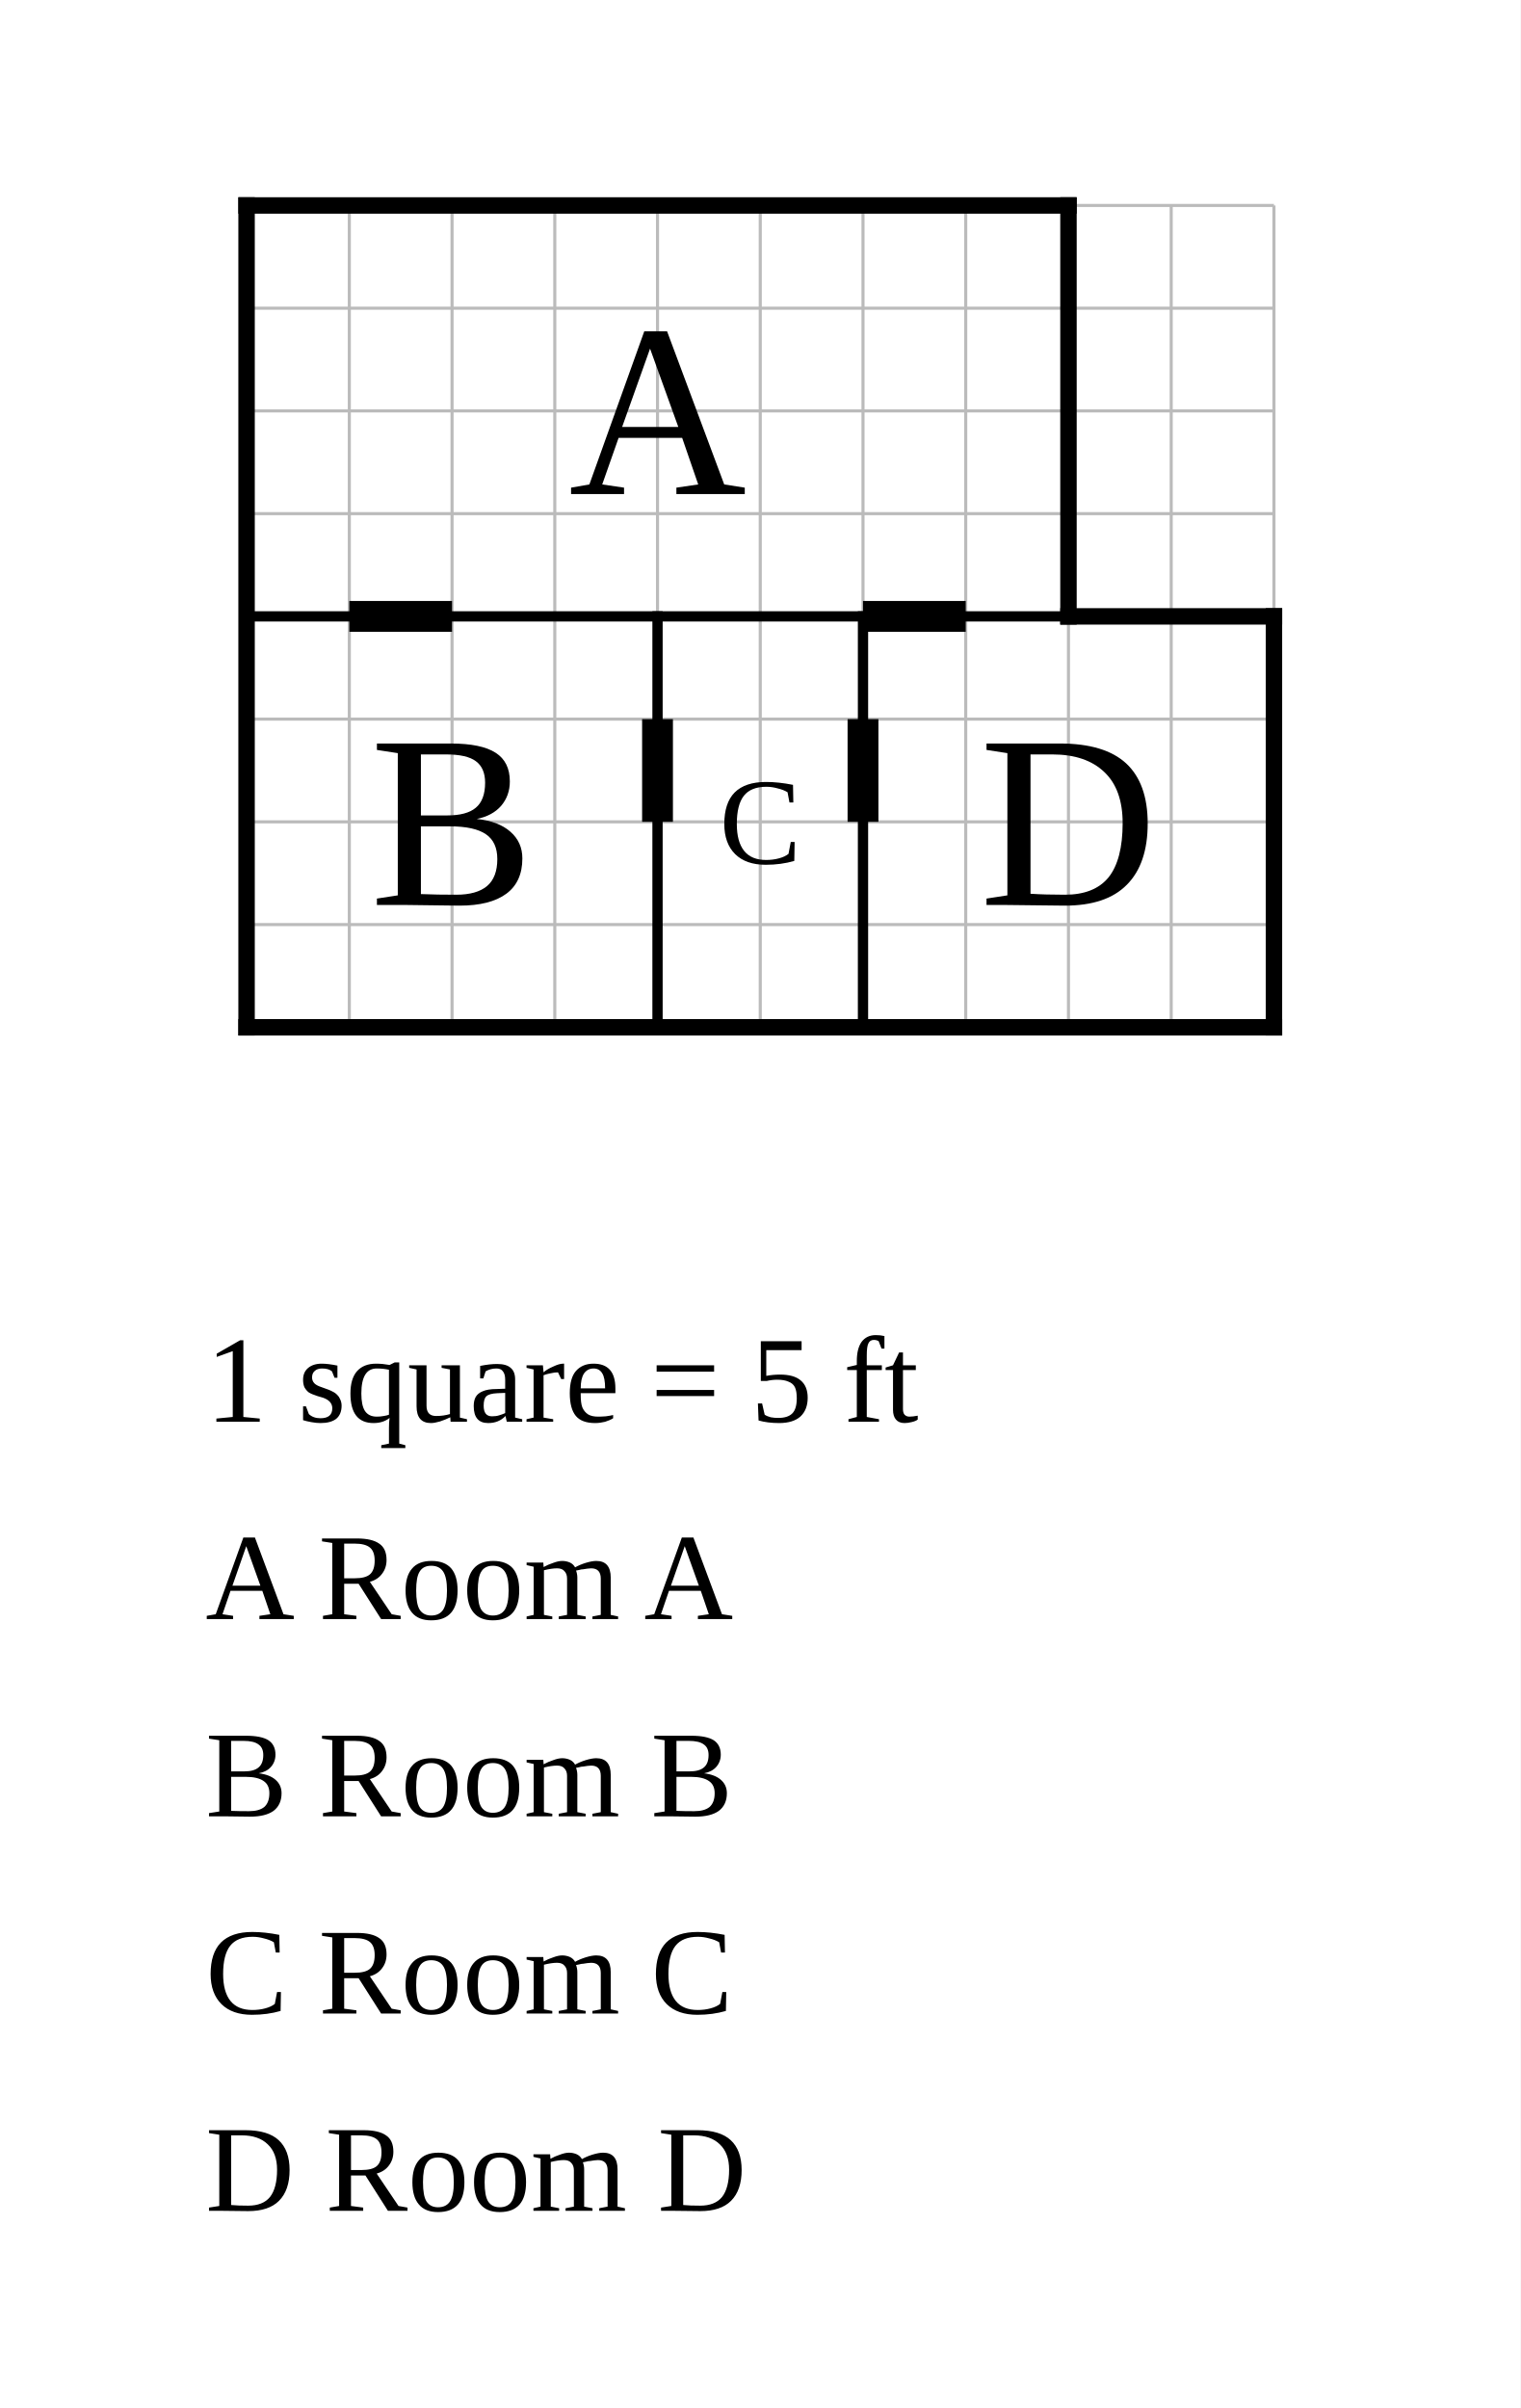
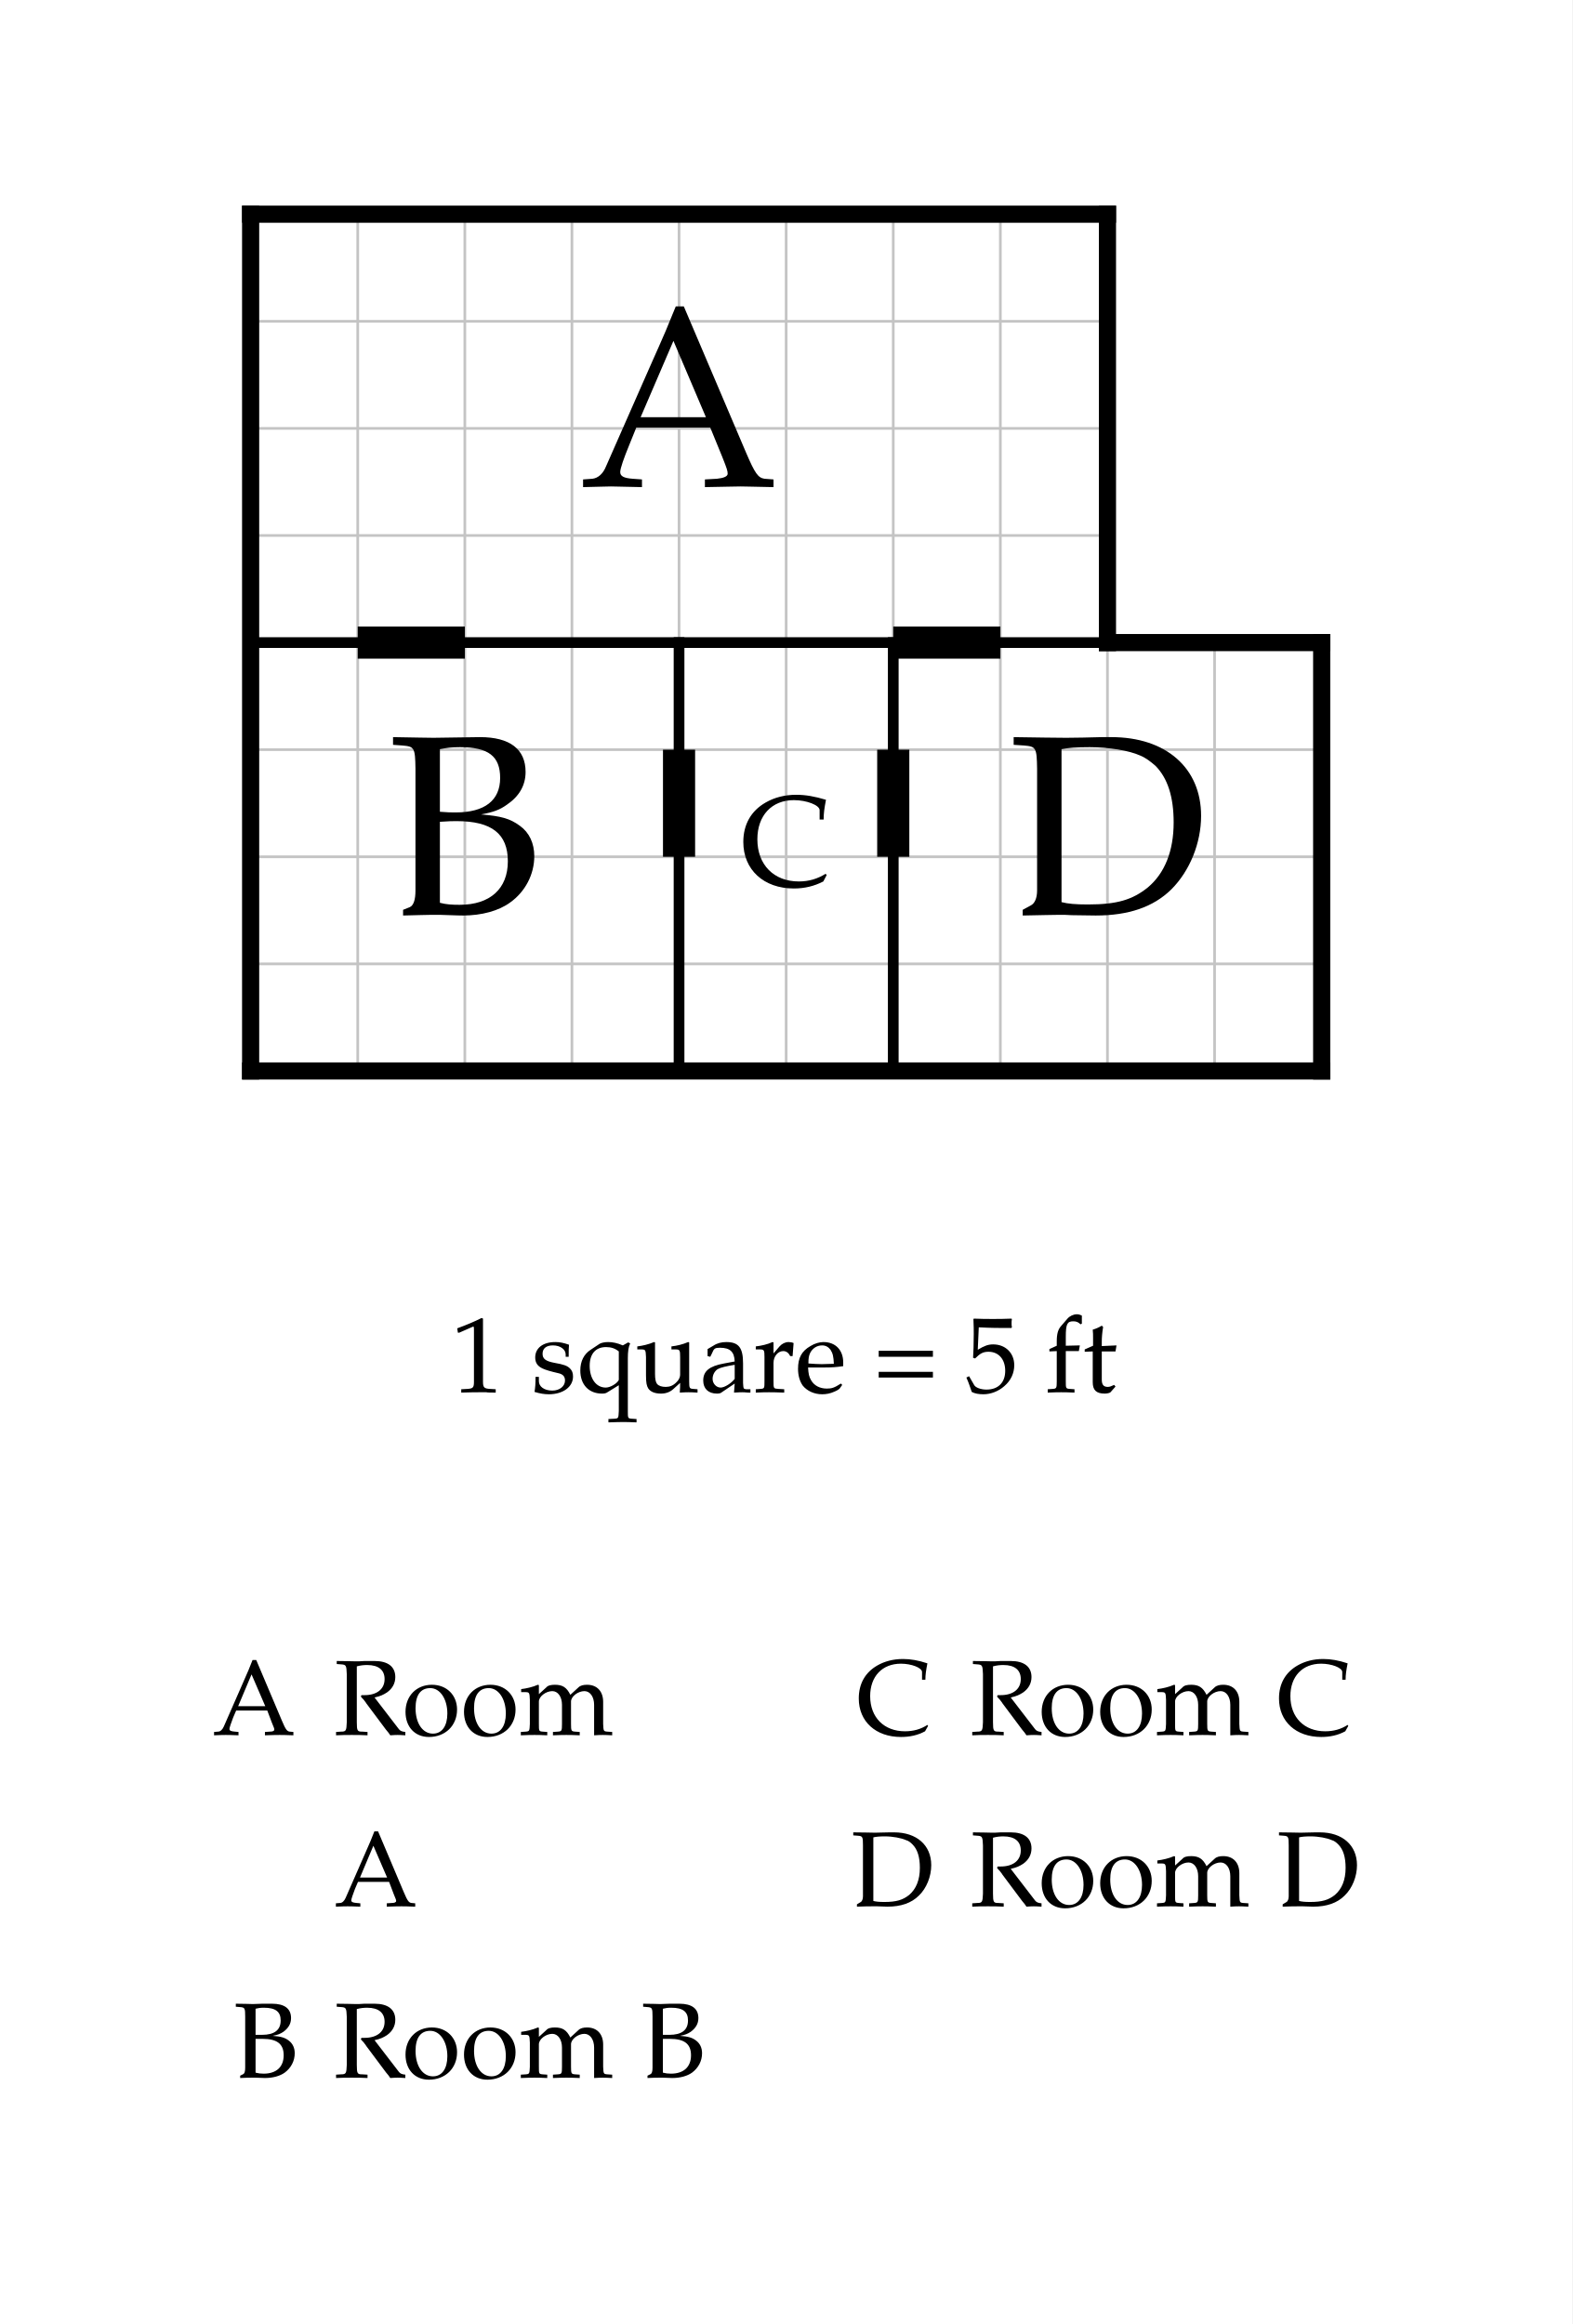
- <svg xmlns="http://www.w3.org/2000/svg" width="740" height="1172" viewBox="-12 -10 74 117.2">
-   <rect x="-12" y="-10" width="74" height="117.2" fill="white" />
-   <g stroke="#bbb" stroke-width="0.15">
+ <svg xmlns="http://www.w3.org/2000/svg" width="733.993" height="1085" viewBox="-11.7 -10 73.399 108.5" font-family="Palatino, Georgia, Times New Roman, serif" font-weight="400" fill="black">
+   <rect x="-11.7" y="-10" width="73.399" height="108.5" fill="white" />
+   <defs>
+     <clipPath id="plan-grid">
+       <path d="M0 0h40v20h-40z M0 20h20v20h-20z M20 20h10v20h-10z M30 20h20v20h-20z" />
+     </clipPath>
+   </defs>
+   <g class="grid" clip-path="url(#plan-grid)" stroke="#c4c4c4" stroke-width="0.125">
    <line x1="0" y1="0" x2="0" y2="40" />
    <line x1="5" y1="0" x2="5" y2="40" />
    <line x1="10" y1="0" x2="10" y2="40" />
    <line x1="15" y1="0" x2="15" y2="40" />
    <line x1="20" y1="0" x2="20" y2="40" />
    <line x1="25" y1="0" x2="25" y2="40" />
    <line x1="30" y1="0" x2="30" y2="40" />
    <line x1="35" y1="0" x2="35" y2="40" />
    <line x1="40" y1="0" x2="40" y2="40" />
    <line x1="45" y1="0" x2="45" y2="40" />
    <line x1="50" y1="0" x2="50" y2="40" />
    <line x1="0" y1="0" x2="50" y2="0" />
    <line x1="0" y1="5" x2="50" y2="5" />
    <line x1="0" y1="10" x2="50" y2="10" />
    <line x1="0" y1="15" x2="50" y2="15" />
    <line x1="0" y1="20" x2="50" y2="20" />
    <line x1="0" y1="25" x2="50" y2="25" />
    <line x1="0" y1="30" x2="50" y2="30" />
    <line x1="0" y1="35" x2="50" y2="35" />
    <line x1="0" y1="40" x2="50" y2="40" />
  </g>
  <line class="wall interior" x1="0" y1="20" x2="40" y2="20" stroke="black" stroke-width="0.5" stroke-linecap="square" />
  <line class="wall interior" x1="20" y1="20" x2="20" y2="40" stroke="black" stroke-width="0.5" stroke-linecap="square" />
  <line class="wall interior" x1="30" y1="20" x2="30" y2="40" stroke="black" stroke-width="0.5" stroke-linecap="square" />
  <line class="wall exterior" x1="0" y1="0" x2="0" y2="40" stroke="black" stroke-width="0.8" stroke-linecap="square" />
  <line class="wall exterior" x1="0" y1="0" x2="40" y2="0" stroke="black" stroke-width="0.8" stroke-linecap="square" />
  <line class="wall exterior" x1="0" y1="40" x2="50" y2="40" stroke="black" stroke-width="0.8" stroke-linecap="square" />
  <line class="wall exterior" x1="40" y1="0" x2="40" y2="20" stroke="black" stroke-width="0.8" stroke-linecap="square" />
  <line class="wall exterior" x1="40" y1="20" x2="50" y2="20" stroke="black" stroke-width="0.8" stroke-linecap="square" />
  <line class="wall exterior" x1="50" y1="20" x2="50" y2="40" stroke="black" stroke-width="0.8" stroke-linecap="square" />
  <text data-room="a" x="20" y="10" text-anchor="middle" dominant-baseline="central" font-size="12">A</text>
  <text data-room="b" x="10" y="30" text-anchor="middle" dominant-baseline="central" font-size="12">B</text>
  <text data-room="c" x="25" y="30" text-anchor="middle" dominant-baseline="central" font-size="6">C</text>
  <text data-room="d" x="40" y="30" text-anchor="middle" dominant-baseline="central" font-size="12">D</text>
  <line class="door" x1="5" y1="20" x2="10" y2="20" stroke="black" stroke-width="1.5" />
  <line class="door" x1="20" y1="25" x2="20" y2="30" stroke="black" stroke-width="1.5" />
  <line class="door" x1="30" y1="20" x2="35" y2="20" stroke="black" stroke-width="1.5" />
  <line class="door" x1="30" y1="25" x2="30" y2="30" stroke="black" stroke-width="1.5" />
-   <text class="scale" x="-2" y="59.2" font-size="6">1 square = 5 ft</text>
-   <text class="key" x="-2" y="68.8" font-size="6">A  Room A</text>
-   <text class="key" x="-2" y="78.4" font-size="6">B  Room B</text>
-   <text class="key" x="-2" y="88" font-size="6">C  Room C</text>
-   <text class="key" x="-2" y="97.6" font-size="6">D  Room D</text>
+   <g class="scale" font-size="5">
+     <text x="9.348" y="55">1 square = 5 ft</text>
+   </g>
+   <g class="key" font-size="5">
+     <text x="-1.785" y="71">A</text>
+     <text x="3.877" y="71">Room</text>
+     <text x="3.902" y="79">A</text>
+   </g>
+   <g class="key" font-size="5">
+     <text x="-0.816" y="87">B</text>
+     <text x="3.877" y="87">Room B</text>
+   </g>
+   <g class="key" font-size="5">
+     <text x="28.281" y="71">C</text>
+     <text x="33.577" y="71">Room C</text>
+   </g>
+   <g class="key" font-size="5">
+     <text x="28.025" y="79">D</text>
+     <text x="33.577" y="79">Room D</text>
+   </g>
</svg>
